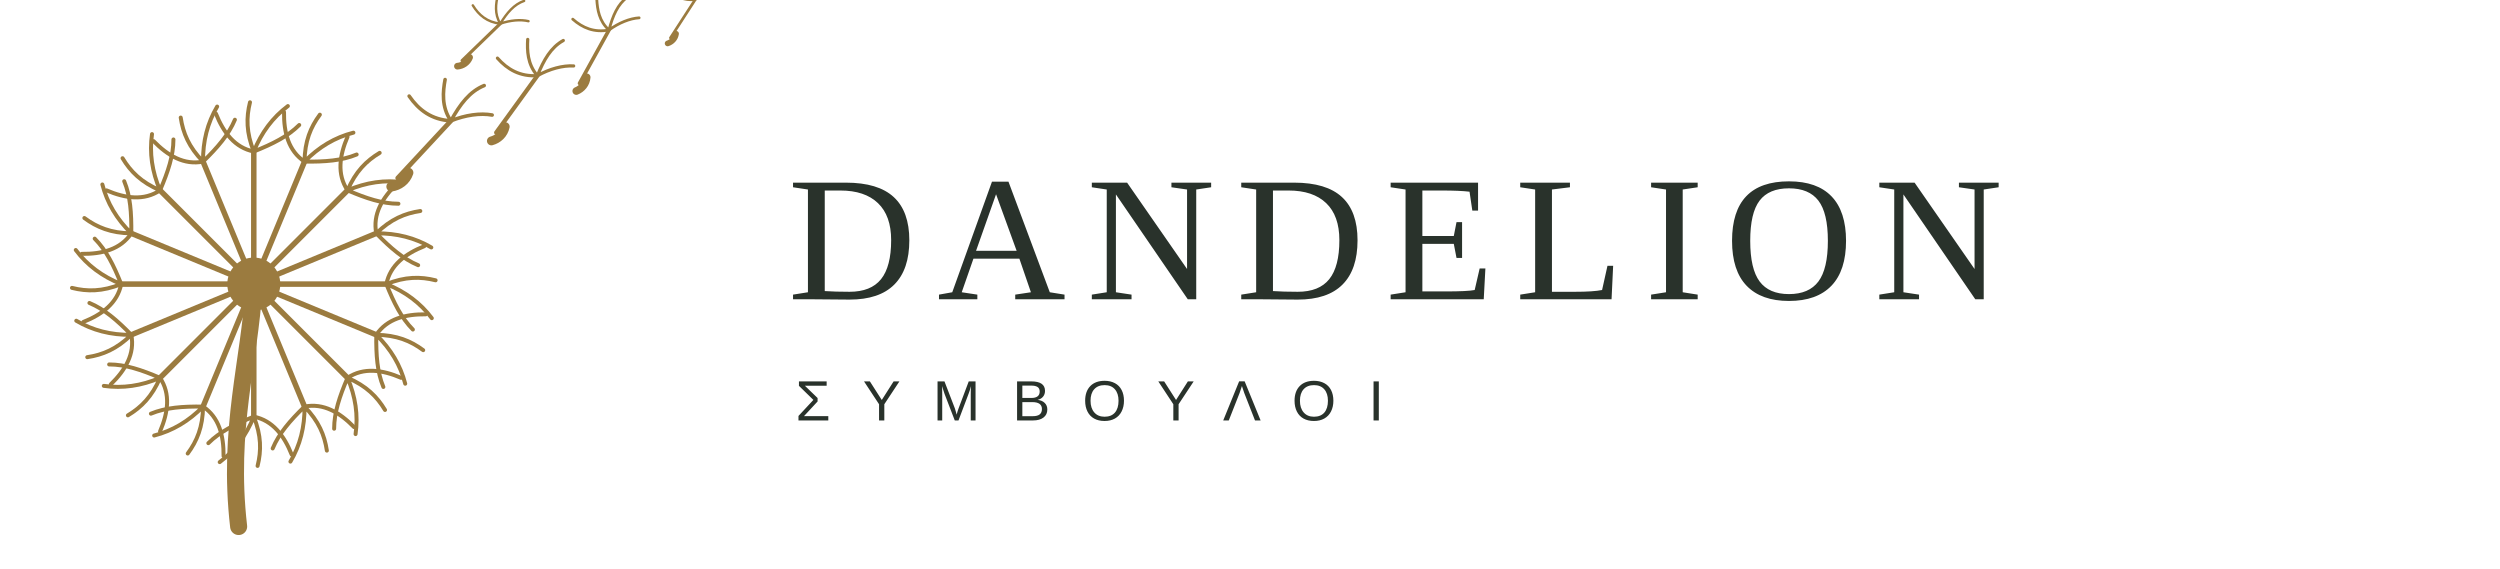
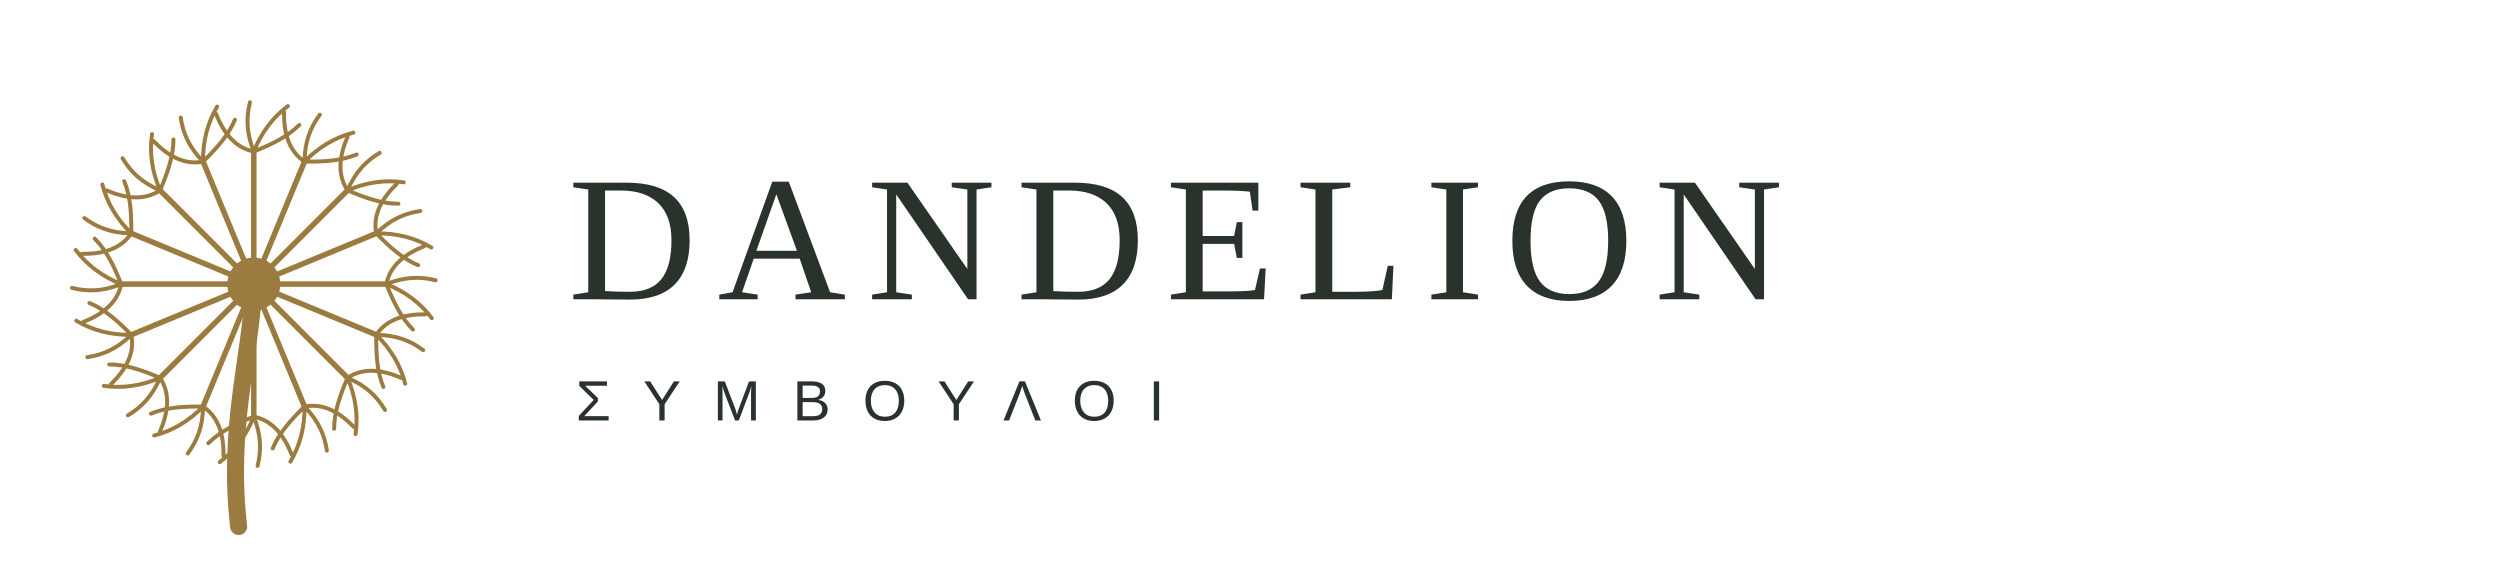
<svg xmlns="http://www.w3.org/2000/svg" viewBox="0 0 660 150" role="img" aria-labelledby="logo-title logo-desc">
  <style>
-     .bloom{transform-box:fill-box;transform-origin:center;animation:breathe 6s ease-in-out infinite}.seed{transform-box:fill-box;transform-origin:center;animation:float 7s ease-in-out infinite}.s2{animation-delay:-1.1s}.s3{animation-delay:-2.2s}.s4{animation-delay:-3.3s}.s5{animation-delay:-4.4s}
-     svg:hover .seed,.is-hovered .seed{animation:drift 3.4s cubic-bezier(.2,.55,.35,1) both}svg:hover .s2,.is-hovered .s2{animation-delay:.12s}svg:hover .s3,.is-hovered .s3{animation-delay:.24s}svg:hover .s4,.is-hovered .s4{animation-delay:.36s}svg:hover .s5,.is-hovered .s5{animation-delay:.48s}
-     @keyframes breathe{50%{transform:scale(1.012) rotate(.35deg)}}@keyframes float{50%{transform:translate(0,-1px) rotate(1deg)}}@keyframes drift{0%{opacity:.92;transform:translate(-9px,7px) rotate(-5deg)}72%{opacity:.65}100%{opacity:0;transform:translate(18px,-15px) rotate(9deg)}}@media (prefers-reduced-motion:reduce){.bloom,.seed,svg:hover .seed,.is-hovered .seed{animation:none}}
+     .bloom{transform-box:fill-box;transform-origin:50% 100%;animation:wind-sway 4.8s ease-in-out infinite}
+     @keyframes wind-sway{0%,100%{transform:rotate(-2.1deg) translate(-1px,.2px)}50%{transform:rotate(2.4deg) translate(1.4px,-.4px)}}
+     @media (prefers-reduced-motion:reduce){.bloom{animation:none}}
  </style>
  <defs>
    <g id="logo-ray" fill="none" stroke="currentColor" stroke-linecap="round">
      <path d="M67 75 67 40" stroke-width="1.45" />
      <path d="M67 40c-5-1-8-5-10-10M67 40c-2-5-2-9-1-13M67 40c2-5 5-9 9-12M67 40c5-2 9-4 12-7" stroke-width="1.05" />
-     </g>
-     <g id="flying" fill="none" stroke="currentColor" stroke-linecap="round">
-       <path d="M0 0 16-13" stroke-width="1.25" />
-       <path d="M16-13c-5-1-8-4-10-8M16-13c-2-4-1-8 0-11M16-13c3-4 6-7 10-8M16-13c4-1 8-1 11 0" stroke-width=".95" />
-       <path d="M-2 2c2 0 4-1 5-3" stroke-width="2.6" />
    </g>
  </defs>
  <g color="#9b7b3f">
    <g class="bloom">
      <path d="M67 76c-1 19-7 37-4 63" fill="none" stroke="currentColor" stroke-width="4.5" stroke-linecap="round" />
      <use href="#logo-ray" />
      <use href="#logo-ray" transform="rotate(22.5 67 75)" />
      <use href="#logo-ray" transform="rotate(45 67 75)" />
      <use href="#logo-ray" transform="rotate(67.5 67 75)" />
      <use href="#logo-ray" transform="rotate(90 67 75)" />
      <use href="#logo-ray" transform="rotate(112.5 67 75)" />
      <use href="#logo-ray" transform="rotate(135 67 75)" />
      <use href="#logo-ray" transform="rotate(157.5 67 75)" />
      <use href="#logo-ray" transform="rotate(180 67 75)" />
      <use href="#logo-ray" transform="rotate(202.5 67 75)" />
      <use href="#logo-ray" transform="rotate(225 67 75)" />
      <use href="#logo-ray" transform="rotate(247.5 67 75)" />
      <use href="#logo-ray" transform="rotate(270 67 75)" />
      <use href="#logo-ray" transform="rotate(292.5 67 75)" />
      <use href="#logo-ray" transform="rotate(315 67 75)" />
      <use href="#logo-ray" transform="rotate(337.5 67 75)" />
      <circle cx="67" cy="75" r="7" fill="currentColor" />
    </g>
-     <g class="seed s1" transform="translate(105 47) rotate(-8)">
-       <use href="#flying" />
-     </g>
-     <g class="seed s2" transform="translate(131 35) rotate(-15) scale(.9)">
-       <use href="#flying" />
-     </g>
-     <g class="seed s3" transform="translate(153 22) rotate(-22) scale(.78)">
-       <use href="#flying" />
-     </g>
-     <g class="seed s4" transform="translate(122 16) rotate(-5) scale(.68)">
-       <use href="#flying" />
-     </g>
-     <g class="seed s5" transform="translate(177 10) rotate(-18) scale(.58)">
-       <use href="#flying" />
-     </g>
  </g>
  <g fill="#29322b">
-     <text x="208" y="79" font-family="Georgia, 'Times New Roman', serif" font-size="47" letter-spacing="5.5">DANDELION</text>
-     <text x="210" y="111" font-family="Arial, sans-serif" font-size="15" letter-spacing="8.5">ΣΥΜΒΟΥΛΟΙ</text>
+     <text x="150" y="79" font-family="Georgia, 'Times New Roman', serif" font-size="47" letter-spacing="5.5">DANDELION</text>
+     <text id="brand-subtitle" x="152" y="111" font-family="Arial, sans-serif" font-size="15" letter-spacing="8.5">ΣΥΜΒΟΥΛΟΙ</text>
  </g>
</svg>
